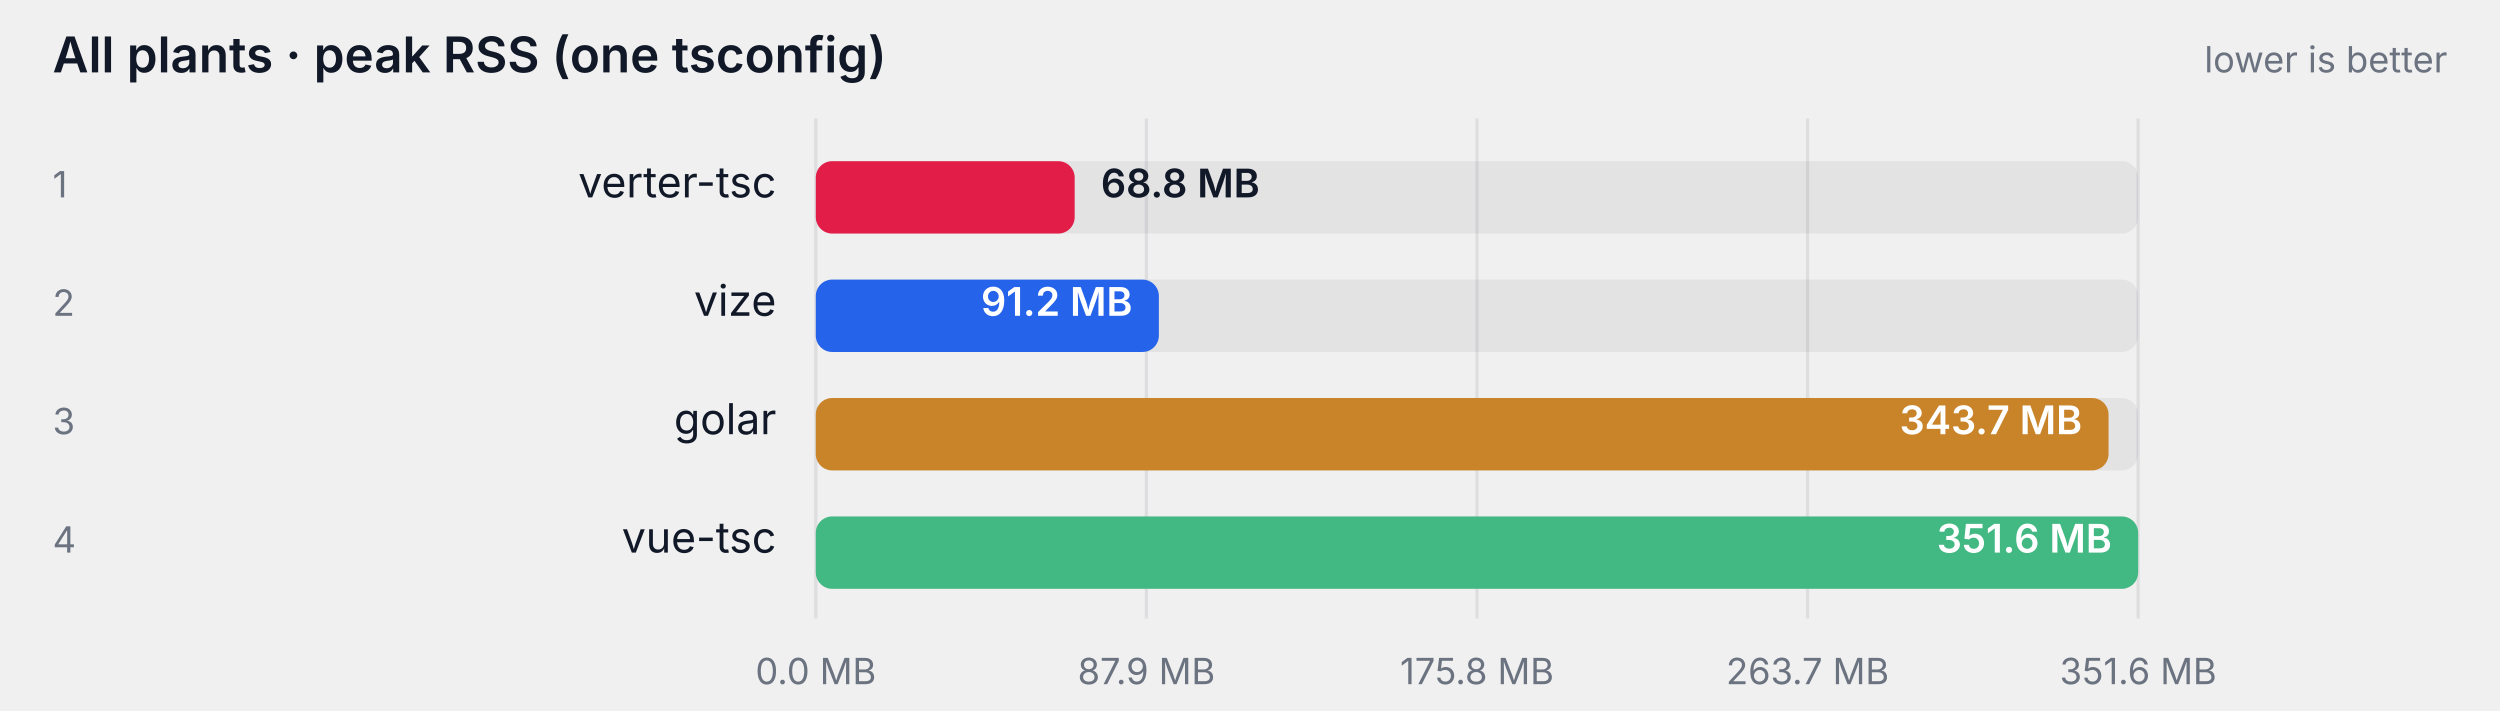
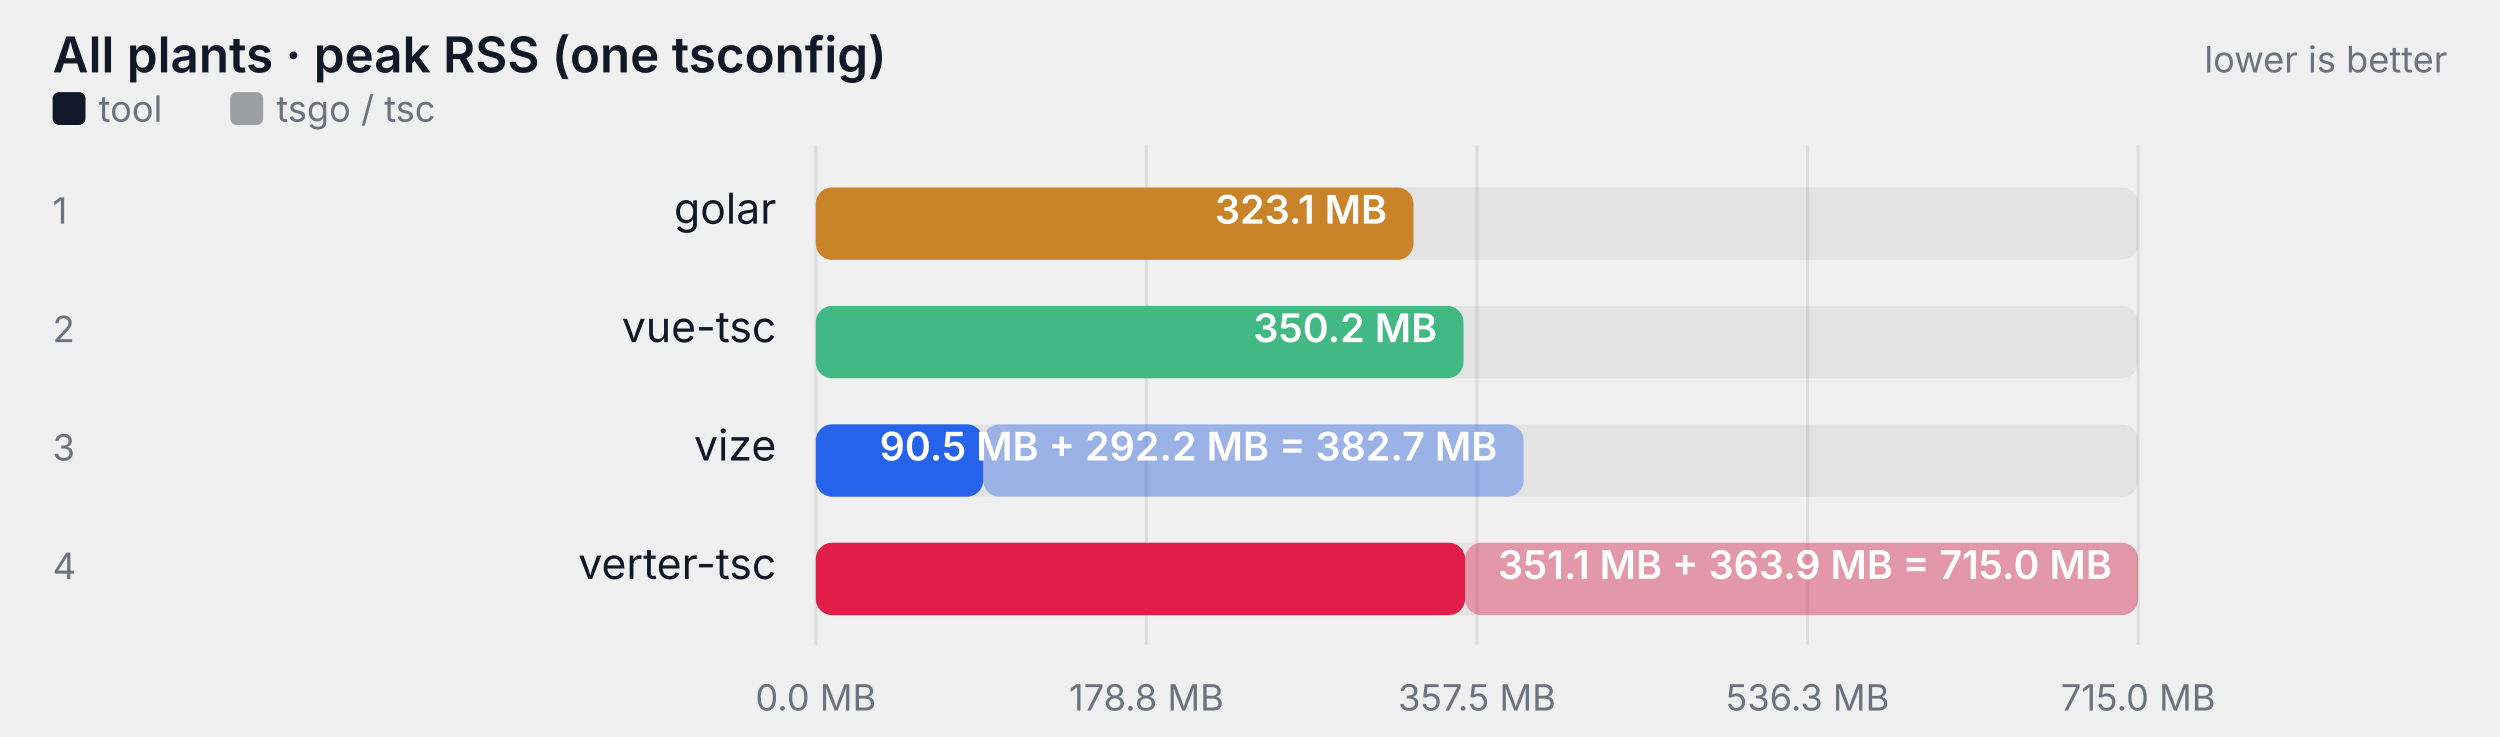
- <svg xmlns="http://www.w3.org/2000/svg" width="760" height="216" viewBox="0 0 760 216" role="img" aria-label="All plants · peak RSS (one tsconfig)">
+ <svg xmlns="http://www.w3.org/2000/svg" width="760" height="224" viewBox="0 0 760 224" role="img" aria-label="All plants · peak RSS (one tsconfig)">
  <style>
    text { font-family: ui-sans-serif, system-ui, -apple-system, "Segoe UI", sans-serif; }
    .label { fill: #111827; }
    .struck { text-decoration: line-through; opacity: 0.62; }
    .muted { fill: #6b7280; }
    .onbar { fill: #ffffff; }
    .track { fill: #111827; fill-opacity: 0.06; }
    .grid { stroke: #111827; stroke-opacity: 0.08; }
    @media (prefers-color-scheme: dark) {
      .label { fill: #f9fafb; }
      .muted { fill: #9ca3af; }
      .track { fill: #f9fafb; fill-opacity: 0.08; }
      .grid { stroke: #f9fafb; stroke-opacity: 0.12; }
    }
  </style>
  <text class="label" x="16" y="22" font-size="15" font-weight="600">All plants · peak RSS (one tsconfig)</text>
  <text class="muted" x="744" y="22" text-anchor="end" font-size="11">lower is better</text>
-   <line class="grid" x1="248" y1="36" x2="248" y2="188" />
-   <text class="muted" x="248" y="208" text-anchor="middle" font-size="11">0.0 MB</text>
-   <line class="grid" x1="348.5" y1="36" x2="348.5" y2="188" />
-   <text class="muted" x="348.5" y="208" text-anchor="middle" font-size="11">87.9 MB</text>
-   <line class="grid" x1="449" y1="36" x2="449" y2="188" />
-   <text class="muted" x="449" y="208" text-anchor="middle" font-size="11">175.8 MB</text>
-   <line class="grid" x1="549.5" y1="36" x2="549.5" y2="188" />
-   <text class="muted" x="549.5" y="208" text-anchor="middle" font-size="11">263.7 MB</text>
-   <line class="grid" x1="650" y1="36" x2="650" y2="188" />
-   <text class="muted" x="650" y="208" text-anchor="middle" font-size="11">351.6 MB</text>
-   <text class="muted" x="16" y="60" font-size="11">1</text>
-   <text class="label" x="236" y="60" text-anchor="end" font-size="13">verter-tsc</text>
-   <rect class="track" x="248" y="49" width="402" height="22" rx="5" />
-   <rect x="248" y="49" width="78.7" height="22" rx="5" fill="#e11d48" />
-   <text class="label" x="334.662" y="60" font-size="12" font-weight="600">68.8 MB</text>
-   <text class="muted" x="16" y="96" font-size="11">2</text>
-   <text class="label" x="236" y="96" text-anchor="end" font-size="13">vize</text>
-   <rect class="track" x="248" y="85" width="402" height="22" rx="5" />
-   <rect x="248" y="85" width="104.3" height="22" rx="5" fill="#2563eb" />
-   <text class="onbar" x="344.273" y="96" text-anchor="end" font-size="12" font-weight="600">91.2 MB</text>
-   <text class="muted" x="16" y="132" font-size="11">3</text>
-   <text class="label" x="236" y="132" text-anchor="end" font-size="13">golar</text>
-   <rect class="track" x="248" y="121" width="402" height="22" rx="5" />
-   <rect x="248" y="121" width="393.0" height="22" rx="5" fill="#c9842a" />
-   <text class="onbar" x="632.968" y="132" text-anchor="end" font-size="12" font-weight="600">343.7 MB</text>
-   <text class="muted" x="16" y="168" font-size="11">4</text>
-   <text class="label" x="236" y="168" text-anchor="end" font-size="13">vue-tsc</text>
-   <rect class="track" x="248" y="157" width="402" height="22" rx="5" />
-   <rect x="248" y="157" width="402.0" height="22" rx="5" fill="#42b883" />
-   <text class="onbar" x="642" y="168" text-anchor="end" font-size="12" font-weight="600">351.6 MB</text>
+   <rect x="16" y="28" width="10" height="10" rx="2" fill="#111827" />
+   <text class="muted" x="30" y="37" font-size="11">tool</text>
+   <rect x="70" y="28" width="10" height="10" rx="2" fill="#111827" fill-opacity="0.38" />
+   <text class="muted" x="84" y="37" font-size="11">tsgo / tsc</text>
+   <line class="grid" x1="248" y1="44" x2="248" y2="196" />
+   <text class="muted" x="248" y="216" text-anchor="middle" font-size="11">0.0 MB</text>
+   <line class="grid" x1="348.5" y1="44" x2="348.5" y2="196" />
+   <text class="muted" x="348.5" y="216" text-anchor="middle" font-size="11">178.8 MB</text>
+   <line class="grid" x1="449" y1="44" x2="449" y2="196" />
+   <text class="muted" x="449" y="216" text-anchor="middle" font-size="11">357.5 MB</text>
+   <line class="grid" x1="549.5" y1="44" x2="549.5" y2="196" />
+   <text class="muted" x="549.5" y="216" text-anchor="middle" font-size="11">536.3 MB</text>
+   <line class="grid" x1="650" y1="44" x2="650" y2="196" />
+   <text class="muted" x="650" y="216" text-anchor="middle" font-size="11">715.0 MB</text>
+   <text class="muted" x="16" y="68" font-size="11">1</text>
+   <text class="label" x="236" y="68" text-anchor="end" font-size="13">golar</text>
+   <rect class="track" x="248" y="57" width="402" height="22" rx="5" />
+   <rect x="248" y="57" width="181.7" height="22" rx="5" fill="#c9842a" />
+   <text class="onbar" x="421.659" y="68" text-anchor="end" font-size="12" font-weight="600">323.1 MB</text>
+   <text class="muted" x="16" y="104" font-size="11">2</text>
+   <text class="label" x="236" y="104" text-anchor="end" font-size="13">vue-tsc</text>
+   <rect class="track" x="248" y="93" width="402" height="22" rx="5" />
+   <rect x="248" y="93" width="196.9" height="22" rx="5" fill="#42b883" />
+   <text class="onbar" x="436.896" y="104" text-anchor="end" font-size="12" font-weight="600">350.2 MB</text>
+   <text class="muted" x="16" y="140" font-size="11">3</text>
+   <text class="label" x="236" y="140" text-anchor="end" font-size="13">vize</text>
+   <rect class="track" x="248" y="129" width="402" height="22" rx="5" />
+   <rect class="tool-rss" x="248" y="129" width="50.9" height="22" rx="5" fill="#2563eb" />
+   <rect class="engine-rss" x="298.883" y="129" width="164.3" height="22" rx="5" fill="#2563eb" fill-opacity="0.38" />
+   <text class="onbar" x="455.168" y="140" text-anchor="end" font-size="12" font-weight="600">90.5 MB + 292.2 MB = 382.7 MB</text>
+   <text class="muted" x="16" y="176" font-size="11">4</text>
+   <text class="label" x="236" y="176" text-anchor="end" font-size="13">verter-tsc</text>
+   <rect class="track" x="248" y="165" width="402" height="22" rx="5" />
+   <rect class="tool-rss" x="248" y="165" width="197.4" height="22" rx="5" fill="#e11d48" />
+   <rect class="engine-rss" x="445.402" y="165" width="204.6" height="22" rx="5" fill="#e11d48" fill-opacity="0.38" />
+   <text class="onbar" x="642" y="176" text-anchor="end" font-size="12" font-weight="600">351.1 MB + 363.9 MB = 715.0 MB</text>
</svg>
